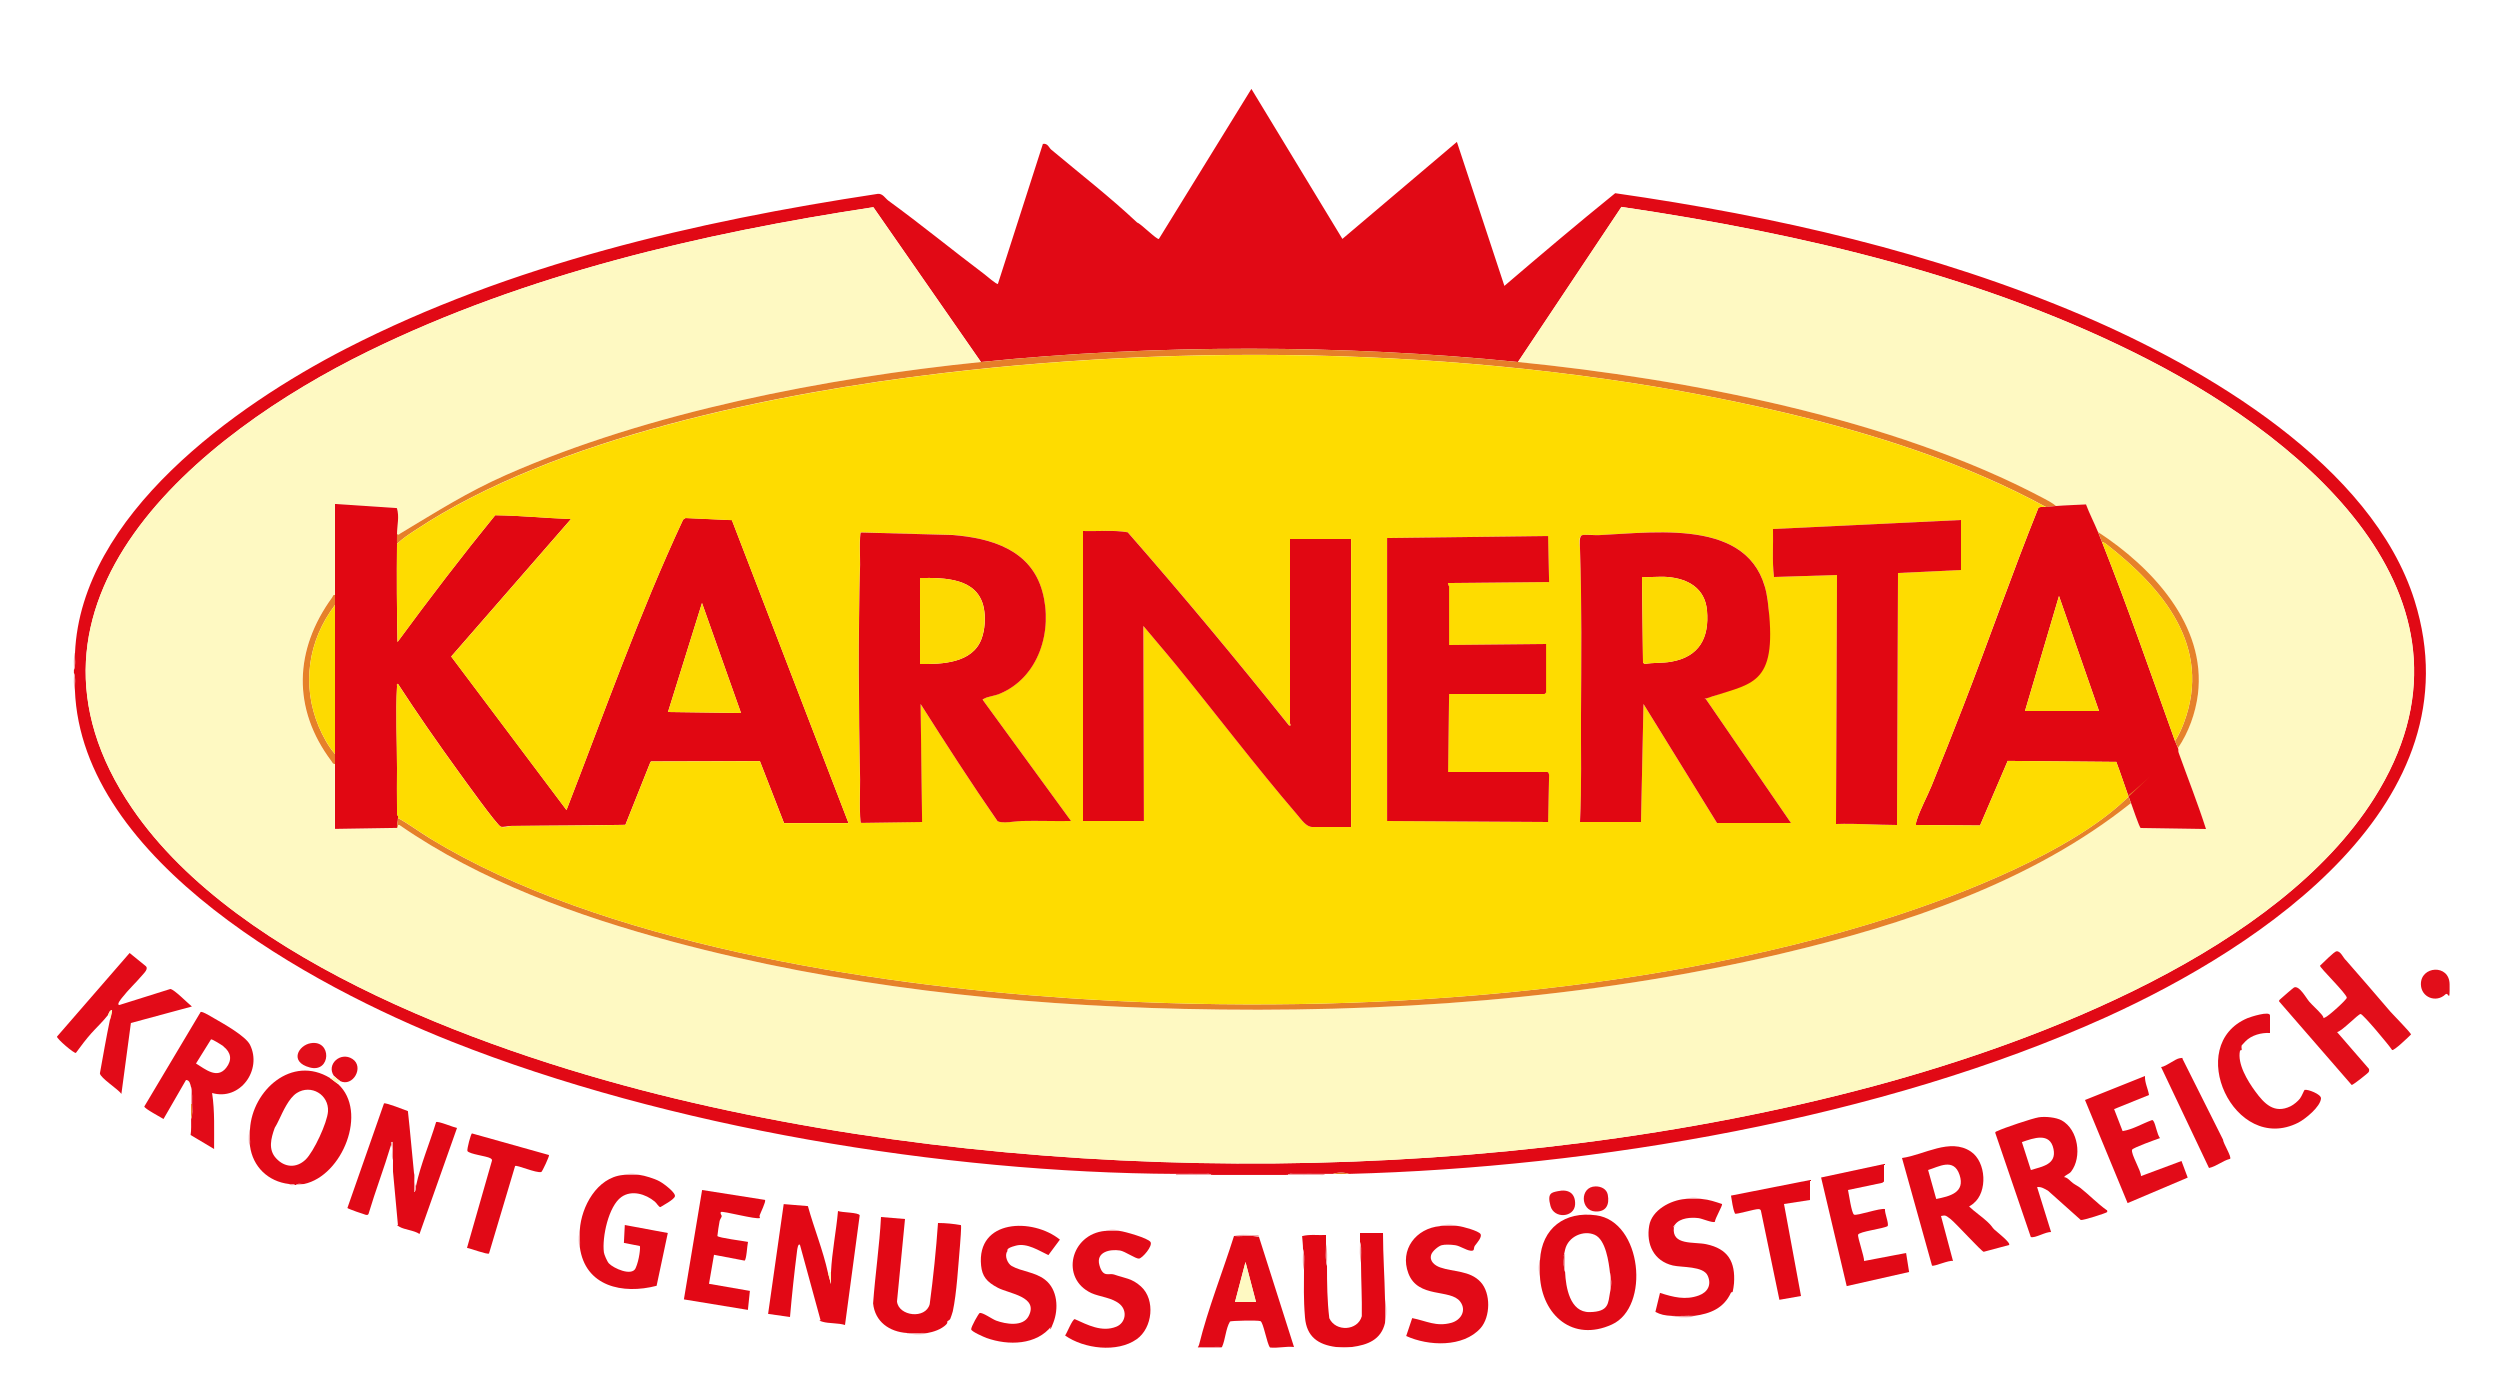
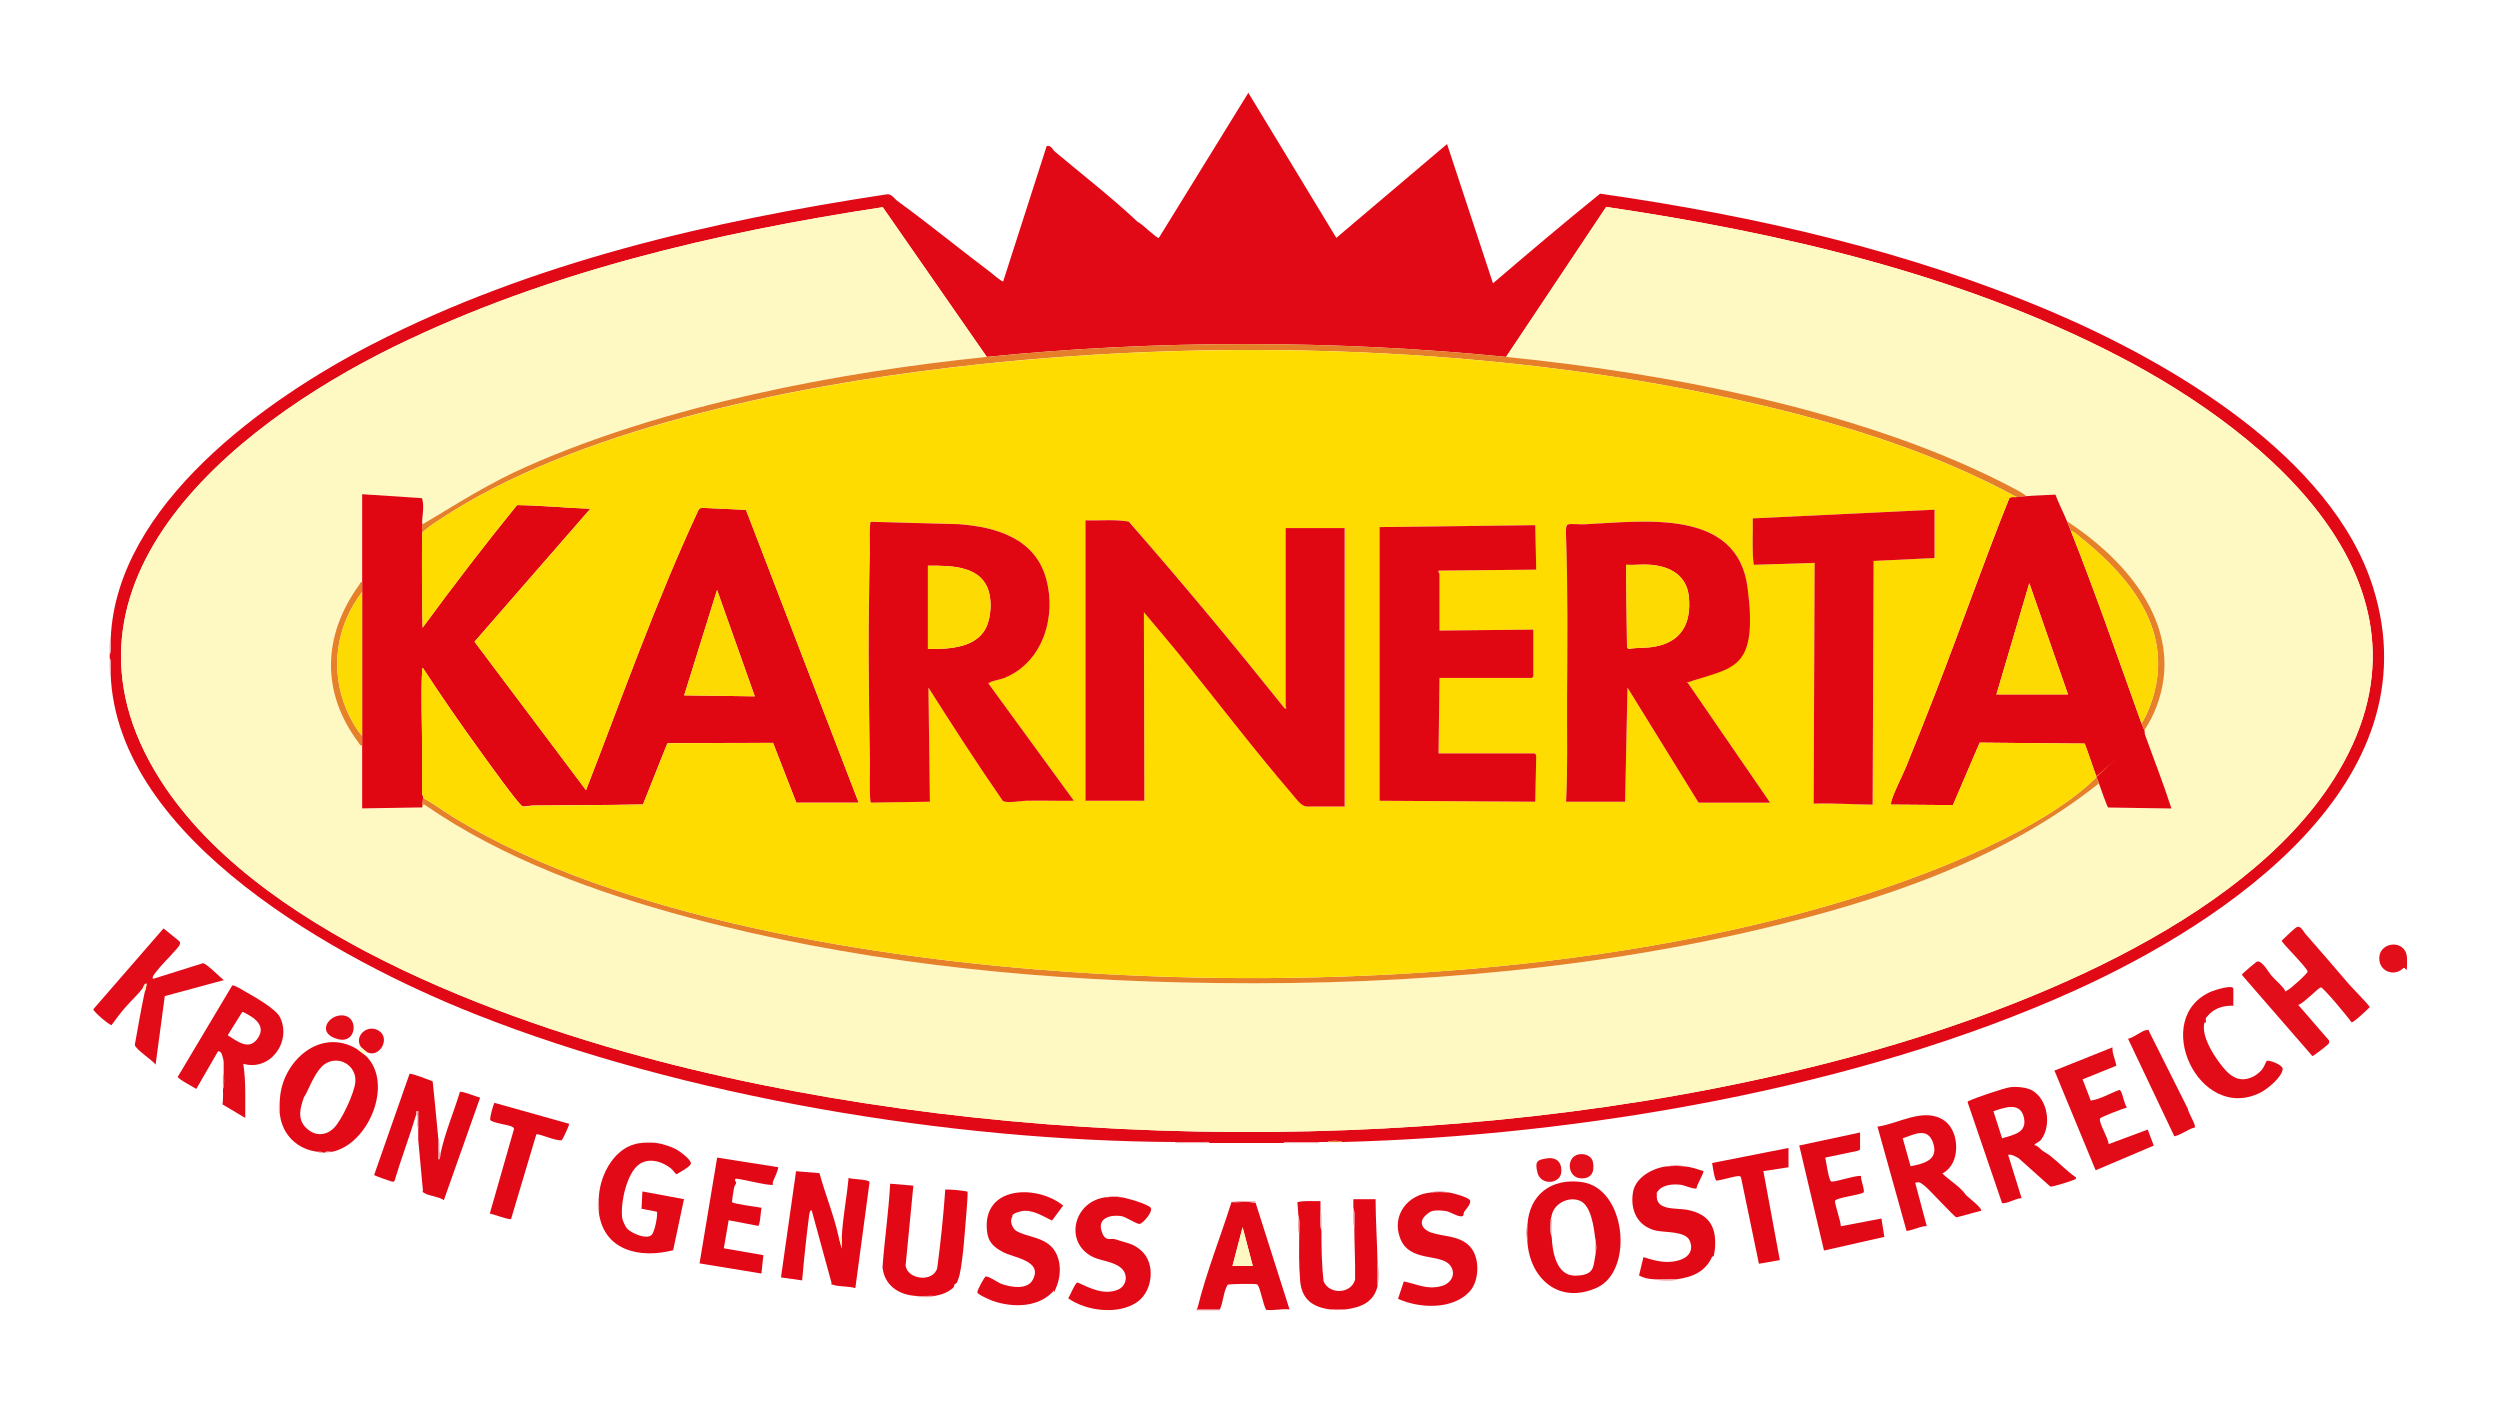
- <svg xmlns="http://www.w3.org/2000/svg" id="Ebene_0_xA0_Bild" version="1.1" viewBox="0 0 2500 1389">
+ <svg xmlns="http://www.w3.org/2000/svg" id="Ebene_0_xA0_Bild" version="1.1" viewBox="-39.500 -7.064 2585.250 1450.594" width="2585.250" height="1450.594" preserveAspectRatio="xMidYMid meet">
  <defs>
    <style>
      .st0 {
        fill: #e20e1a;
      }

      .st1 {
        fill: #fef9c2;
      }

      .st2 {
        fill: #e20815;
      }

      .st3 {
        fill: #fedc00;
      }

      .st4 {
        fill: #e20a17;
      }

      .st5 {
        fill: #e10916;
      }

      .st6 {
        fill: #e10712;
      }

      .st7 {
        fill: #f2a3a7;
      }

      .st8 {
        fill: #e20b18;
      }

      .st9 {
        fill: #e10915;
      }

      .st10 {
        fill: #fdda01;
      }

      .st11 {
        fill: #e67f29;
      }

      .st12 {
        fill: #e6812a;
      }
    </style>
  </defs>
  <path class="st7" d="M1199,1345c-.6,3,1.5,1.9,3.5,2,6.5.2,13.1-.2,19.5,0-.3.7-.5,1.1-1.4,1h-22.6c-.7-1.6.9-2.5,1-3Z" />
  <path class="st7" d="M1352,1347c-7.2,1-8.9.9-16,0h16Z" />
  <g>
    <path class="st9" d="M75,653c6-137.8,160.2-247.4,271.1-304.4,164.1-84.2,349.7-127.2,531.4-154.7,5.1-.8,7.8,4.5,10.8,6.7,32.6,23.7,64.7,50,96.2,73.7,1.7,1.3,12.3,10.5,13.4,9.6l45-140c4.9-.9,6.1,3.9,8.3,5.7,28.5,23.9,58.8,47.4,86,73,3.3.7,19.9,17.6,21.7,16.3l92.5-150,91,150,114.5-97,47.5,144c36.6-31.3,73.3-62.4,110.8-92.7,159.9,22.9,319,59.1,467.6,122.4,121.9,52,289.3,149.3,331.8,285.1,63.2,201.9-152,345.6-308.8,416.6-223.8,101.2-511.7,150.2-756.9,156.6-4.1-1.7-11.7-1.7-16,0-2.7,0-5.3,0-8,0-10.5,0-21-.1-31.5,0-1.7,0-4.4-.6-5.5,1-25.8.1-51.2,0-77,0-1-1.7-3.8-1-5.5-1-9.8-.1-19.7,0-29.5,0-232.7-1.1-507.9-46.5-724.2-132.3-139.1-55.1-370.3-180.1-376.8-351.7-.2-5.5,1-12.1-1-17,0-1,0-2,0-3,2-4.9.8-11.5,1-17ZM981,362l-107.6-154.8c-172.4,26.2-347.7,67.1-504.7,143.9-169.8,83-377.1,251-236.5,457.2,106.5,156.2,364.9,247.3,542,290,374.1,90.2,829.2,87.7,1201-12.6,166.4-44.9,403-135.9,498.8-287.2,124.1-196-64.4-355.6-224-438-162.4-83.9-348.4-126.9-528.5-153.6l-103.5,155.1c-175.2-17.6-362.1-17.8-537,0Z" />
    <path class="st5" d="M391,1145c-6.9,23.2-15.6,45.8-22.5,69-.7,1.2-1.6,1-2.8.8s-17.8-6-18.3-6.8l36.6-104.6c1.6-1,20.7,6.5,23.9,7.7,2.3,20.6,4,41.3,6.1,61.9v19c1.9-.4,1.7-4.4,2-6,4.7-21.9,13.6-42.5,20.1-63.9,1.9-1.3,17.6,5.3,20.9,5.9l-37.5,106c-5.1-3.6-15-4.3-19.8-7.1s-1.5-1.1-1.8-2.2l-4.9-53.1c-.1-3.8,0-7.7,0-11.5-.2-6,.1-12,0-18-3.3-.6-1.5,1.5-2,3Z" />
    <path class="st2" d="M831,1272c1-20.4,5.2-40.6,7-61,3.3,1.6,21.1,1.3,21.7,4.4l-14.7,109.6c-6.5-2.1-16.2-1.4-22.3-3.2s-1.7-.9-2.2-1.8l-20.5-75c-1.9-2.4-2.8,4.7-2.9,5.6-2.8,22-5.2,44.3-7.1,66.4l-21.9-3.1,15.6-109.8,24.2,2c6.2,22.5,15.1,44,20.1,66.9l3,11c.2-4-.2-8,0-12Z" />
    <path class="st4" d="M330,1078c.8.5,7.5,5.5,8,6,30.3,27.6,4.4,91.9-34,100-2.5.3-6.3-1-8,1-.3,0-.7,0-1,0-1.9-1.4-4-.8-6-1-21-2.5-36.2-17.3-39-38,.3-5.6-.4-11.4,0-17,2.4-38.6,41.8-74.3,80-51ZM305.6,1159.6c8.2-7.9,21.7-37,22.4-48.2,1-16.8-17-27.4-31.2-18.4-7.9,5-13.9,18.6-17.7,26.6s-4,7.1-4.5,8.6c-3.6,10.1-6.6,21.4,1.5,30.1,8.5,9.3,20.3,10.1,29.5,1.3Z" />
    <path class="st4" d="M2061.7,1120.4c16.7,9.3,20.5,36.8,9.4,51.2-1.9,2.5-5.4,3.1-7,5.5,3.5.3,6.2,4.1,8.8,6s5.3,3.1,7.7,5c8.8,7,16.7,15.3,25.9,21.9,1,0,.8,1.9.6,2.1-.9,1-24.2,8.5-26.3,7.9l-32.8-29.3c-3.4-1.9-6.8-4.2-10.9-3.6l14,45c-5.2-.6-16.1,6.4-20.3,4.9l-35.6-104.3c.3-1.2,1.4-1.3,2.3-1.7,6.1-3,34.9-12.7,41.3-13.7s17.3,0,22.9,3.1ZM2031,1170c11.5-3.5,25.7-5.6,22.5-21-3.5-17.1-20-10.9-31.6-6.9l9,28Z" />
    <path class="st8" d="M191,1087c-.7-2.8-1.3-7-5-7l-22.5,39c-2.9-1.9-19-10.3-19.2-12.5l56.4-94.6c2.3-.5,11.3,5.2,14.1,6.8,8.5,4.9,30.8,17.3,35.2,26.1,12.4,25-9.8,56.3-37.9,48.2,2.8,18.5,1.9,37.3,2,56l-23.5-14c.8-5.3.5-10.7.5-16,1.8-4.1,1-10.3,1-15s.4-11.1-1-17ZM223.6,1046.4c-1.5-1.2-11.6-7.6-12.6-7l-15,24.1c9.3,5.7,21.1,15.9,30.2,4.3,6.2-7.9,4.8-15.4-2.7-21.3Z" />
    <path class="st5" d="M1540,1260c1.8-31.9,24.8-49,56.2-44.7,46,6.2,54.1,91.8,15.7,109.2-39.1,17.8-69.8-9.3-72-48.5-.3-4.9-.3-11.1,0-16ZM1610,1273c-1.2-10.8-4.2-33.3-15.3-38.2s-26.5,1.6-29.6,14.8.1,3.1,0,4.4-.9,1.4-1.1,3.4c-.3,4.2-.5,10.6,1.1,14.6.7,15.2,4.7,40.4,24.5,40.1s18.4-9.1,20.5-20.1.9-11.4,0-19Z" />
    <path class="st4" d="M1973.5,1203.5c-1.5,1.2-2.8,2-4.4,3,5.5,5.3,12.5,9.9,18,15s4.7,5.6,7.1,7.9,16.9,13.4,14.9,15.6l-25.4,6.8c-2.4-.5-27.8-28.6-33.2-32.8s-5.2-3.7-9.5-3l12,45c-3.7-1.2-19.2,5.9-21,4.6l-30-107.6c22-3,48.1-20.5,68.9-6.4,15.4,10.4,16.9,40.4,2.6,51.8ZM1936.1,1199c13.6-2.7,29.3-6.3,23.5-24s-21-8.1-31.5-5l8.1,28.9Z" />
    <path class="st0" d="M2345.4,959.6c15.2,17.2,30.2,34.9,45.2,52.3,2.5,2.9,20.4,20.9,20.4,22.6-2.2,2.2-17.2,16.7-18.9,15.5-3-4.7-29.1-36-31.5-36s-18.5,17.1-23.5,18.1l31.8,36.7c.4,1.1.3,2-.1,3.1s-16,13.3-17.1,13.1l-72.6-83.6c-.3-1.3.8-1.7,1.4-2.4,1.2-1.2,12.7-11.1,13.5-11.5,5.2-2.5,12.1,10.5,15.3,14.2s8.6,8.4,12.3,12.8.2,4,3.4,3,22-18.1,21.8-19.8c-.4-4.2-27.1-30-26.8-32,2.9-2.5,14-14.2,16.6-14.4,3.8-.4,6.5,6,8.7,8.4Z" />
    <path class="st8" d="M108,1015c-5.2,6.7-11.7,12.7-16.7,18.3s-10.7,13.1-15.4,19.6c-1.5,1-19.3-14.2-18.9-16.3l72.6-83.6,15.9,12.9c3.5,2.7-1.4,7.1-3.5,9.6-6.2,7.3-13.7,14.2-20,22.3-.6.8-5.9,7-2.6,7.2l50.9-16c3.8.2,17.6,14.4,21.6,17.5l-61,16.5-9.5,70.9c-3.2-4.7-20.9-15.8-21.5-20.5,3.2-17.8,6.3-35.7,10-53.4s2.3-6.6,2-10c-2.7.5-3.2,3.9-4,5Z" />
    <path class="st4" d="M623,1175c4.4-.4,12.7-.5,17,0s14.3,3.5,19.3,6.2,16.7,11.7,15.6,15.2-12.5,9.3-14.5,10.7c-1.7,0-3.6-3.9-5.6-5.5-9.1-7.6-23.1-11.9-33.4-4.6-12.8,9-19.5,40.2-17.5,55.4.3,2.3,3.3,9.2,5,11,4.6,4.9,22.9,13.2,26.7,4.8s5-21.5,4.2-22.2l-15.9-3.1.9-17.9,43,8-11.2,52.8c-33.9,8.8-71.5.8-76.8-38.8.3-5.6-.4-11.4,0-17,1.5-23.4,17.2-52.4,43-55Z" />
    <path class="st2" d="M907,1333c-17.6-1.2-32-11.2-33.9-29.6,2.1-28.9,6.4-57.5,7.9-86.4l24,2-8,82.5c1.6,14.7,28.6,18,32.7,2.7,3.6-27,6.4-54.1,8.3-81.2,7.6,0,15.4.8,22.9,2.1.7.8-.7,17.7-.9,20.4-1.7,19-3.3,48-7.2,65.8-.3,1.2-2,6.5-2.5,7.5-.9,1.7-2.5,1.9-2.9,2.5s.6,1.5-1.3,3.3c-4.9,4.8-12.4,7.3-19.1,8.5-6.6-.3-13.4.5-20,0Z" />
    <path class="st2" d="M1360,1242c0-3,0-6,0-9h23c0,22,1.6,44,2,66,.2,8-.1,16,0,24-4,16.8-17.3,21.9-33,24h-16c-17.9-2.3-29.4-10.3-31-29.5s-1-32.2-1-47.5.8-14.6-1-21c0-4.4-.6-8.6-.9-12.9,7.8-2,16-.7,23.9-1.1,0,3,0,6,0,9,.1,7.1-.9,15.2,1,22,0,17.4.2,34.9,2.3,52.2,6.4,13.9,28.5,12.7,32.5-2,.3-17.8-.7-35.5-.8-53.3s.8-14.6-1-21Z" />
    <path class="st4" d="M1105,1231c4.1-.4,10.9-.4,15,0s28,7,30.5,11-8.2,16.3-11.5,16.6-14-7.3-19-8.1c-10.2-1.6-24.2,1.5-20.6,14.6s9.5,7.7,14.6,9.4c10.8,3.8,17.9,3.7,27,12,14.6,13.2,11.6,41.5-4.3,52.7-19.5,13.8-52.8,9.6-71.6-3.7,2-2.7,7-15.8,9.6-16.4,12.9,5.8,27.1,13.4,41.6,7.6,9.2-3.7,11.3-15.5,3.8-22.3s-20.7-7.6-28.7-11.3c-31.5-14.6-20.9-59,13.7-62.2Z" />
    <path class="st4" d="M1007.3,1251.3c-3.1,4.2.2,12.3,4.4,14.7,9.9,5.6,23.2,5.9,33.2,13.6,12.8,9.8,13.9,29.1,8.4,43.2s-1.9,1.2-2,1.5.6,1.3.4,1.5c-15,19.5-43.6,19.9-65.1,12.2-2.7-1-15-6.3-15.4-8.6s7.6-16.3,8.5-16.4c3.1-.7,12.2,6,16.4,7.6,9.6,3.5,26.8,6.5,32.5-4.4,10.3-19.6-19.2-22.4-30.7-28.4s-15.7-11.7-16.8-22.2c-4.7-46.6,51.6-48,78.8-26l-11.5,15.5c-9.3-4.3-21.2-12.4-32.4-9.5s-8,4.8-8.7,5.8Z" />
    <path class="st4" d="M1440,1226c4.9-.4,13.2-.5,18,0s20.6,4.9,22.5,8-3.8,9.2-5.6,11.7.4,5.5-4.3,5-10.5-4.8-15.4-5.5-10.3-.8-13.5,0-9.4,5.9-10.5,9.5c-2,6.5,3.6,10.8,8.9,12.7,13.3,4.7,29.8,3,40.5,14.6,10.4,11.2,9.9,34.8,0,46.1-17.4,19.5-52.2,18.1-74.4,7.9l6-17.9c14.2,2.8,24,8.9,39.2,4.7,9.6-2.7,15.4-12.4,8.8-21.2-9.7-13-42.2-2.8-51.8-28.2-9-23.7,7.6-45.2,31.8-47.3Z" />
    <path class="st5" d="M1685,1199c4.7-.4,12.2-.4,17,0,7.2.6,13.3,2.8,20,5,.9,1.3-7.1,14.6-7.1,17.8-2.3,1.4-12.8-3.3-16.5-3.7-7.5-.9-18.1-.2-23.1,6.1s.6,1.1.4,1.5-1.5,0-1.8,1.7c-2.4,18.3,19.9,14.2,32.3,16.8,21.8,4.6,29.3,17.4,27.8,39.2,0,1.2-1,7.5-1.3,8.3s-1.4.3-1.7.9c-7.2,15.6-20.4,21.1-37,23.3-7.3-.3-14.7.4-22,0s-11.3-1.2-16.6-4l4.6-19c13.1,4.2,25.5,7.5,39,2.5,8.7-3.2,12.8-10.7,8.7-19.7-4.3-9.8-25.7-8.1-34.8-10.2-19.1-4.5-26.9-21.2-23.7-39.8,2.6-15.6,21.3-25.5,35.8-26.7Z" />
    <path class="st5" d="M1259,1237l35,110c-8.1-.9-16.2,1.4-24,.5-3.1-3.7-6.6-25.4-9.6-26.4s-29.1-.4-30.4.4c-4.4,7.4-4.5,17.8-8,25.5-6.5-.2-13,.2-19.5,0s-4,1-3.5-2c9-36.5,23.7-73.1,35-109,8.2.6,17.1-1.2,25,1ZM1256,1302l-10.5-40-10.5,40h21Z" />
    <path class="st8" d="M2145,1076c-.4,6.6,3,12.6,4,19l-34.9,14.1,8.5,22c10.1-1.6,19.5-7.4,29.1-10.9.9-.4,1.3.2,1.8.9,2.3,3.5,3.4,13,6.5,17-3.8,1.3-27.2,9.7-27.9,11.6-1.5,4.2,9,20.8,8.9,26.4l40.5-15.1,6.2,16.6-60.1,25.5-42.6-103.1,60-24Z" />
    <path class="st2" d="M765,1200c1.3,1.2-4.8,13.5-5.3,15.2s.5,2.7.3,2.8c-3.5,1.9-37.6-7.4-39-6s.9,3.1.7,4.3-1.7,2.9-2.1,4.8c-1,4.9-1.6,10-2.2,14.9,1.2,1.9,26.4,5,30.6,5.9-.8,3-1.5,18.4-3.5,18.7l-30.5-5.8-5,29,40.9,7.1-2,19-64-10.5,18.2-109.4,62.9,9.9Z" />
    <path class="st5" d="M1884,1164v17.5l-1.7,1.3-34.3,7.2c.9,4,3.5,23,6,24.6s26.4-6.9,31-5.5c-.6,3.7,4.2,14.6,2.6,17-4,2.6-28.5,5.4-29.5,8.6-.7,2.5,6.2,21.9,6,26.3l42-8,3,19-62.4,14.1-25.6-108.6,63-13.5Z" />
    <path class="st8" d="M2270,1033c-8.6-.5-18.5,2.1-24.6,8.4s-3.6,4.6-3.7,4.9c-.6,1.5.3,2.7,0,3.5s-1.5.2-1.7.9c-2.9,13.1,7.7,30.4,15.2,40.6,9,12.3,19,23,35.5,14.9,3-1.5,7.3-5,9.3-7.7s4.1-8.4,4.6-8.6c3-.9,16.7,4.3,16.4,8.5-.5,8.3-15.6,20.6-22.8,24.3-64.1,32.3-114.6-77.8-50.6-104.6,2.7-1.1,22.4-7.6,22.4-2.6v17.5Z" />
    <path class="st5" d="M549,1155c.7.8-6.8,16.8-7.7,17-5.3,1.3-24.3-7.3-26.2-6l-26.1,87.5c-1.8,1.3-18.4-5.1-22-5.6l25-87.4c0-1.4-.7-1.7-1.7-2.3-3.8-2.2-20.9-4-22.9-7.2-.5-2.4,3.4-16.8,4.5-17.6l77,21.6Z" />
    <path class="st2" d="M1810,1180v20l-26,4,17,92-21.6,3.8-18.5-89.2c-.5-1.1-1.1-1.4-2.3-1.5-3.8-.2-22.3,5.6-23.6,4.5-2.5-5.7-2.8-12-4-18l79.1-15.6Z" />
    <path class="st8" d="M2229.9,1158.9c-7.4,1.9-13.3,7.4-20.9,9.1l-47.9-100.9c5.4-.8,14.1-8.3,18.7-8.9s2-.3,2.8.8l40.4,80.6c.1,3.6,8.9,17.2,7.1,19.3Z" />
    <path class="st0" d="M2445.4,994.4c-9.3,8.8-24.2,3-24.5-9.9-.5-18.6,28.5-20.8,28.7-.2s-.9,6.9-4.2,10.1Z" />
    <path class="st0" d="M310.7,1043.2c21.4-3.6,20.3,29.9-.8,24.3s-11.3-22.3.8-24.3Z" />
    <path class="st8" d="M340,1081c-.5-.2-5.8-4.7-6-5-8.1-11.4,6.5-24.9,18.5-17s.4,28.5-12.5,22Z" />
    <path class="st0" d="M1595.7,1186.4c5.5,0,11,2.6,12.1,8.4,1.8,9.8-1.5,17.1-12.3,16.7-15.3-.6-16-25,.2-25.1Z" />
    <path class="st0" d="M1557.7,1191.2c10.7-2.4,17.9,2,17.4,13.3-.7,13.1-21,14.6-24.6,1.5s1.3-13.5,7.2-14.8Z" />
    <path class="st7" d="M1325,1174c-1,1.7-3.8,1-5.5,1-10.5.1-21,0-31.5,0,1-1.7,3.8-1,5.5-1,10.5-.1,21,0,31.5,0Z" />
    <path class="st1" d="M340,1081c-1.2.8-2.3,1.3-2,3-.5-.5-7.2-5.5-8-6,1.7.2,3.5-.2,4-2,.2.3,5.5,4.8,6,5Z" />
    <path class="st7" d="M1211,1175c-9.8,0-19.7.1-29.5,0s-4.4.6-5.5-1c9.8,0,19.7-.1,29.5,0s4.4-.6,5.5,1Z" />
    <path class="st7" d="M1234,1236c7.6-2.3,16.5-.4,24.4-1l.6,2c-7.9-2.2-16.8-.4-25-1Z" />
    <path class="st7" d="M1385,1323c-.1-8,.2-16,0-24,1.7,7.1,1.7,17,0,24Z" />
    <path class="st1" d="M831,1272c-.2,4,.2,8,0,12l-3-11,3-1Z" />
    <path class="st7" d="M416,1186c-.3,1.6-.1,5.6-2,6v-19c0,.2.9,1.1,1,2.4.3,3.4-1.1,8,1,10.6Z" />
    <path class="st7" d="M1327,1266c-1.9-6.8-.9-14.9-1-22,1.8,6.7,1,14.9,1,22Z" />
    <path class="st7" d="M1694,1316c-.5,0-1.6.9-3.4,1.1-5.5.4-13.4.4-18.6-1.1,7.3.4,14.7-.3,22,0Z" />
    <path class="st7" d="M1361,1263c-1.7-6.3-1.1-14.3-1-21,1.8,6.4,1,14.3,1,21Z" />
    <path class="st7" d="M1304,1270c-2-6.4-.8-14.2-1-21,1.8,6.4,1,14.3,1,21Z" />
    <path class="st7" d="M391,1145c.4-1.5-1.3-3.6,2-3,.1,6-.2,12,0,18-2.8-4,.8-11-2-15Z" />
    <path class="st7" d="M927,1333c-.6.1-1.5.9-3.4,1.1-4.7.5-12.2.4-16.6-1.1,6.6.5,13.4-.3,20,0Z" />
    <path class="st1" d="M110,1020c.2-1.9.2-4.3-2-5,.8-1.1,1.3-4.5,4-5,.3,3.4-1.3,6.9-2,10Z" />
    <path class="st7" d="M1458,1226c-4.8-.5-13.1-.4-18,0,5-1.7,12.9-1.7,18,0Z" />
    <path class="st7" d="M75,690c-1.9-4.8-1-11.6-1-17,2,4.9.8,11.5,1,17Z" />
    <path class="st7" d="M580,1247c0-.5-.9-1.6-1.1-3.4-.3-3.8-.4-10.1,1.1-13.6-.4,5.6.3,11.4,0,17Z" />
    <path class="st7" d="M74,670c0-5.4-.9-12.2,1-17-.2,5.5,1,12.1-1,17Z" />
    <path class="st7" d="M250,1146c0-.5-.9-1.6-1.1-3.4-.3-3.8-.4-10.1,1.1-13.6-.4,5.6.3,11.4,0,17Z" />
    <path class="st7" d="M1702,1199c-4.8-.4-12.3-.4-17,0,4.6-1.7,12.3-1.7,17,0Z" />
    <path class="st7" d="M192,1104h-1v-17c1.4,5.9,1,10.9,1,17Z" />
    <path class="st7" d="M640,1175c-4.3-.5-12.6-.4-17,0,4.6-1.7,12.3-1.7,17,0Z" />
    <path class="st7" d="M1540,1276c-1.7-4.1-1.7-11.7,0-16-.3,4.9-.3,11.1,0,16Z" />
    <path class="st12" d="M1349,1174c-5.3.1-10.7,0-16,0,4.3-1.7,11.9-1.7,16,0Z" />
    <path class="st7" d="M1120,1231c-4.1-.4-10.9-.4-15,0,3.9-1.7,11.3-1.7,15,0Z" />
    <path class="st12" d="M191,1119c0-5,0-10,0-15h1c0,4.7.8,10.9-1,15Z" />
    <path class="st7" d="M304,1184c-3.3.7-4.5.8-8,1,1.7-2,5.5-.7,8-1Z" />
    <path class="st7" d="M295,1185c-1.8,0-4.5.9-6-1,2,.2,4.1-.4,6,1Z" />
    <path class="st1" d="M981,362c-154.9,15.8-332,49.9-474.7,112.8-39.4,17.4-69.4,36.7-105.7,58.4-1.3.8-2,2.2-3.7.8.1-8.6,2.5-17.4-.1-25.9l-61.9-4.1c0,30.3,0,60.7,0,91-2.3-.5-2.1,1.3-3,2.5-37.9,52.3-40,111.2-.7,163.6,1,1.4,1.3,3,3.6,2.9,0,21.7,0,43.4,0,65l62-1c1.6-.5.1-3.8,2.5-3,81.3,56.3,178.1,91.1,273.3,116.7,165.6,44.5,339.4,63.3,510.8,67.2,199.9,4.5,402.9-9.2,597.7-55.2,122.6-29,250.6-71.3,349.8-150.7,1.2,3.2,8.4,24.7,9.7,25l65.3,1c-8.2-25.6-18.2-50.8-27.3-76.2-.6-1.7-.3-3.8-.7-4.8,10.6-15.7,17.5-34.8,19.9-53.6,8.8-69.3-46.4-127.5-99.9-162.4-3.7-9.2-8.5-18.2-12-27.6-10,.5-20.1.8-30,1.6-3.6-3.2-9-5.9-13.3-8.2-150.6-79.6-355.7-118.8-524.7-135.8l103.5-155.1c180.2,26.6,366.1,69.7,528.5,153.6,159.6,82.4,348.1,242,224,438-95.8,151.3-332.4,242.3-498.8,287.2-371.8,100.3-826.9,102.8-1201,12.6-177.1-42.7-435.5-133.8-542-290-140.6-206.2,66.7-374.2,236.5-457.2,157.1-76.8,332.3-117.7,504.7-143.9l107.6,154.8Z" />
    <path class="st11" d="M1518,362c169,17,374.1,56.2,524.7,135.8,4.3,2.3,9.7,5,13.3,8.2-3.3.3-6.6.7-10,1-81.3-44.3-172.6-73.4-262.8-94.7-265.3-62.6-570.3-71.4-840.6-39.2-165.7,19.7-387.2,64-527.1,156.9-6.3,4.2-13.4,8.7-18.5,14,0-3.3,0-6.7,0-10,1.7,1.4,2.4,0,3.7-.8,36.3-21.7,66.3-41,105.7-58.4,142.7-62.9,319.8-97,474.7-112.8,174.9-17.8,361.8-17.6,537,0Z" />
    <path class="st7" d="M1610,1292v-19c.9,7.6,1.5,11.1,0,19Z" />
    <path class="st7" d="M1565,1272c-1.6-3.9-1.4-10.3-1.1-14.6s1-3.3,1.1-3.4c.2,6-.3,12,0,18Z" />
    <polygon class="st1" points="1256 1302 1235 1302 1245.5 1262 1256 1302" />
    <path class="st6" d="M335,595c0-30.3,0-60.7,0-91l61.9,4.1c2.6,8.5.2,17.3.1,25.9s0,6.7,0,10c-.3,32.6-.2,65.4.5,98,31.6-43,64-85.4,97.7-126.8,25.2.3,50.5,2.9,75.8,3.8l-119.8,137.5,115.3,153.5c37.8-97.2,72.5-195.8,116.6-290.4l2.4-1.6,46.4,2.1,116.6,302.9h-64.5l-24.1-61.9-108.9.3-.8,1.2-24.8,62.2c-38,.7-75.8.8-113.9,1.1-2.7,0-8.6,1.5-10.7.8-3.7-1.2-37.4-48.4-42.6-55.5-20.7-28.6-41-57.7-60.2-87.3-1.6-.3-.9,1.3-1,2.5-1.3,26.3,0,55,0,81.5v1c0,13-.2,26,0,39v1c0,2,0,4,0,6l1,1c0,.7,0,1.3,0,2,0,3.6-1.1,6.5-1,10l-62,1c0-21.7,0-43.4,0-65s0-6.7,0-10c0-49.7,0-99.3,0-149,0-3.3,0-6.7,0-10ZM741,713l-39-110-34,109,73,1Z" />
    <path class="st6" d="M2098,532c1.3,3.3,2.7,6.7,4,10,25.9,65.4,49.2,132.7,73,199,1,2.7,2.3,5.1,3,7s0,3.1.7,4.8c9.1,25.4,19.1,50.6,27.3,76.2l-65.3-1c-1.3-.3-8.5-21.9-9.7-25s-2-5.3-3-8c-4-11-7.5-22.2-11.7-33.1l-108.6-1-27.7,64.6-64-.5c-.2-1.4,0-2.7.5-4,3-10.3,10.7-24.5,15-35,10.6-26.1,21.1-52.4,31.3-78.7,25.8-66.2,49.1-133.5,75.6-199.4,2.1-1.6,5.2-.7,7.6-.9s6.7-.7,10-1c9.9-.8,20.1-1,30-1.6,3.5,9.4,8.2,18.3,12,27.6ZM2099,711l-40-115-34,115h74Z" />
    <path class="st12" d="M2131,803c-99.2,79.4-227.2,121.8-349.8,150.7-194.8,46-397.8,59.8-597.7,55.2-171.4-3.9-345.2-22.8-510.8-67.2-95.2-25.6-192-60.4-273.3-116.7-2.4-.8-.9,2.4-2.5,3-.1-3.5,1-6.4,1-10,11,6,21.3,13.8,32.1,20.4,170.4,104.2,438.6,146.1,636.4,159.6,263.2,18,572.1.2,824.3-80.7,71.9-23.1,179.4-65.4,234.4-117.4s3.4-2.4,2.8-4.9c1,2.7,2,5.3,3,8Z" />
    <path class="st12" d="M2098,532c53.5,34.8,108.6,93.1,99.9,162.4-2.4,18.8-9.3,38-19.9,53.6-.7-1.9-2-4.3-3-7,3.7-5.5,6.7-12.3,9-18.5,28.3-75.9-21.2-134.2-77.1-177.9-1.5-1.1-3-2.3-4.9-2.6-1.3-3.3-2.7-6.7-4-10Z" />
    <path class="st12" d="M335,595c0,3.3,0,6.7,0,10-27,35.5-33.6,80.2-16.2,121.7,3.9,9.2,9.6,19.9,16.2,27.3,0,3.3,0,6.7,0,10-2.3.1-2.6-1.5-3.6-2.9-39.4-52.4-37.2-111.4.7-163.6.9-1.2.7-3,3-2.5Z" />
    <path class="st3" d="M2046,507c-2.4.2-5.5-.7-7.6.9-26.6,65.9-49.9,133.1-75.6,199.4-10.2,26.3-20.7,52.6-31.3,78.7-4.3,10.5-12,24.7-15,35-.4,1.3-.6,2.6-.5,4l64,.5,27.7-64.6,108.6,1c4.2,10.9,7.7,22.1,11.7,33.1.6,2.5-1.3,3.5-2.8,4.9-55,51.9-162.5,94.3-234.4,117.4-252.1,80.9-561,98.7-824.3,80.7-197.8-13.5-466.1-55.4-636.4-159.6-10.8-6.6-21.1-14.4-32.1-20.4,0-.7,0-1.3,0-2s-1-.9-1-1c0-2,0-4,0-6s0-.7,0-1c-.2-13,0-26,0-39s0-.7,0-1c0-26.5-1.4-55.2,0-81.5,0-1.1-.7-2.7,1-2.5,19.2,29.6,39.5,58.7,60.2,87.3,5.1,7.1,38.8,54.2,42.6,55.5s8-.8,10.7-.8c38.1-.3,75.9-.4,113.9-1.1l24.8-62.2.8-1.2,108.9-.3,24.1,61.9h64.5l-116.6-302.9-46.4-2.1-2.4,1.6c-44.1,94.6-78.8,193.1-116.6,290.4l-115.3-153.5,119.8-137.5c-25.3-.9-50.6-3.5-75.8-3.8-33.7,41.3-66.1,83.8-97.7,126.8-.7-32.6-.8-65.4-.5-98,5.1-5.4,12.2-9.9,18.5-14,140-92.8,361.5-137.1,527.1-156.9,270.3-32.2,575.2-23.5,840.6,39.2,90.1,21.3,181.5,50.4,262.8,94.7ZM1961,520l-188,9c.4,16-1,32.1,1,48l63-2-1,249c20.4-.7,40.7.9,61,1l1-252,63-3v-50ZM1083,821h61l-.5-195c10.7,13,21.8,25.8,32.5,38.8,40.5,49.6,79.4,101.1,121.1,149.7,4.2,4.9,8.9,12.5,15.5,12.5h38.5v-288h-61v184.5c0,.3,2.2,2.6-1,2-52.4-65.5-106-130.1-161.3-193.2-14.7-2.6-29.8-.8-44.7-1.3v290ZM1071,821l-87.9-120.6c-.4-1.3.7-1.7,1.6-2.2,3.4-1.6,10.1-2.5,14.6-4.4,39.6-16.3,53.8-63.3,42.9-102.6-11.5-41.5-51-53.2-89.7-56.3l-91.6-2.5c-1.9,1.4-.8,27.5-.9,32.1-1.9,71.4-1.4,143.5,0,214.9.1,5.8-1,42.1,1.1,43.4l60.9-.9-1.5-118c25.1,39.4,50.4,78.7,76.9,117.1,4.7,2.8,18.3,0,24-.1,16.5-.3,33.1.3,49.5,0ZM1791,823l-84.9-123.6c-.4-2.8,4.7-2.5,6.7-3.1,41.7-13.6,60.2-53.3,54.9-95.5-10.4-83-107.5-68.7-168.2-65.7-5.1.2-12.5-.9-17,0s-2.7,9.9-2.5,13.5c1.9,55.7,1.3,111.3,1,166.9-.2,35.5.8,71.2-1,106.5h61l2.5-118,73.5,119h74ZM1547.5,772h-99.5l1-78h95.5c.1,0,1.5-1.4,1.5-1.5v-48.5l-97,1v-58.5c0-.5-1.6-2.1-1-3.5l101-1-1-46-161,2v283l161,1,1-46.6c0-1.2-.5-3.1-1.6-3.4Z" />
    <polygon class="st10" points="741 713 668 712 702 603 741 713" />
    <path class="st10" d="M335,754c-6.5-7.4-12.3-18.1-16.2-27.3-17.4-41.4-10.8-86.2,16.2-121.7,0,49.7,0,99.3,0,149Z" />
    <path class="st12" d="M397,809v-1c0,.3,0,.7,0,1Z" />
    <path class="st12" d="M397,769v-1c0,.3,0,.7,0,1Z" />
    <path class="st12" d="M398,816l-1-1c0,0,1,.3,1,1Z" />
    <path class="st10" d="M2102,542c1.9.3,3.4,1.4,4.9,2.6,56,43.7,105.4,102.1,77.1,177.9-2.3,6.2-5.4,13-9,18.5-23.8-66.3-47.1-133.6-73-199Z" />
    <polygon class="st10" points="2099 711 2025 711 2059 596 2099 711" />
    <path class="st6" d="M1083,821v-290c14.9.5,30-1.2,44.7,1.3,55.3,63.1,108.9,127.7,161.3,193.2,3.2.6,1-1.7,1-2v-184.5h61v288h-38.5c-6.5,0-11.2-7.6-15.5-12.5-41.7-48.6-80.6-100.1-121.1-149.7-10.6-13-21.8-25.8-32.5-38.8l.5,195h-61Z" />
    <path class="st6" d="M1791,823h-74l-73.5-119-2.5,118h-61c1.8-35.4.8-71,1-106.5.3-55.6.9-111.3-1-166.9-.1-3.7-1.3-12.8,2.5-13.5s12,.3,17,0c60.7-2.9,157.7-17.2,168.2,65.7s-13.2,81.9-54.9,95.5-7.1.3-6.7,3.1l84.9,123.6ZM1667.5,577c-8.2-.7-17.2.5-25.5,0l1,85.5,1.5,1.5c9-1.6,17.7-.7,26.7-2.3,28-4.9,38.2-23.8,35.8-51.2-2-22.2-18.9-31.8-39.5-33.5Z" />
    <path class="st6" d="M1071,821c-16.5.3-33-.4-49.5,0-5.7.1-19.3,2.9-24,.1-26.6-38.4-51.9-77.7-76.9-117.1l1.5,118-60.9.9c-2.1-1.3-1-37.6-1.1-43.4-1.4-71.4-1.9-143.5,0-214.9.1-4.6-.9-30.8.9-32.1l91.6,2.5c38.7,3.1,78.2,14.8,89.7,56.3,10.9,39.3-3.3,86.3-42.9,102.6-4.6,1.9-11.3,2.7-14.6,4.4s-2,.9-1.6,2.2l87.9,120.6ZM920,664c22,.3,52.4-.8,61.5-25,3.5-9.4,4.3-21.4,2.3-31.2-6.1-29.9-39-30.1-63.7-29.8v86Z" />
    <path class="st6" d="M1547.5,772c1.1.3,1.6,2.3,1.6,3.4l-1,46.6-161-1v-283l161-2,1,46-101,1c-.6,1.4,1,3,1,3.5v58.5l97-1v48.5c0,.1-1.4,1.5-1.5,1.5h-95.5l-1,78h99.5Z" />
    <path class="st6" d="M1961,520v50l-63,3-1,252c-20.3-.1-40.6-1.7-61-1l1-249-63,2c-2-15.9-.6-32-1-48l188-9Z" />
    <path class="st10" d="M1667.5,577c20.6,1.7,37.5,11.3,39.5,33.5,2.5,27.4-7.8,46.3-35.8,51.2-9,1.6-17.8.7-26.7,2.3l-1.5-1.5-1-85.5c8.3.5,17.3-.7,25.5,0Z" />
    <path class="st10" d="M920,664v-86c24.8-.3,57.6-.2,63.7,29.8,2,9.8,1.2,21.8-2.3,31.2-9,24.2-39.5,25.3-61.5,25Z" />
  </g>
</svg>
